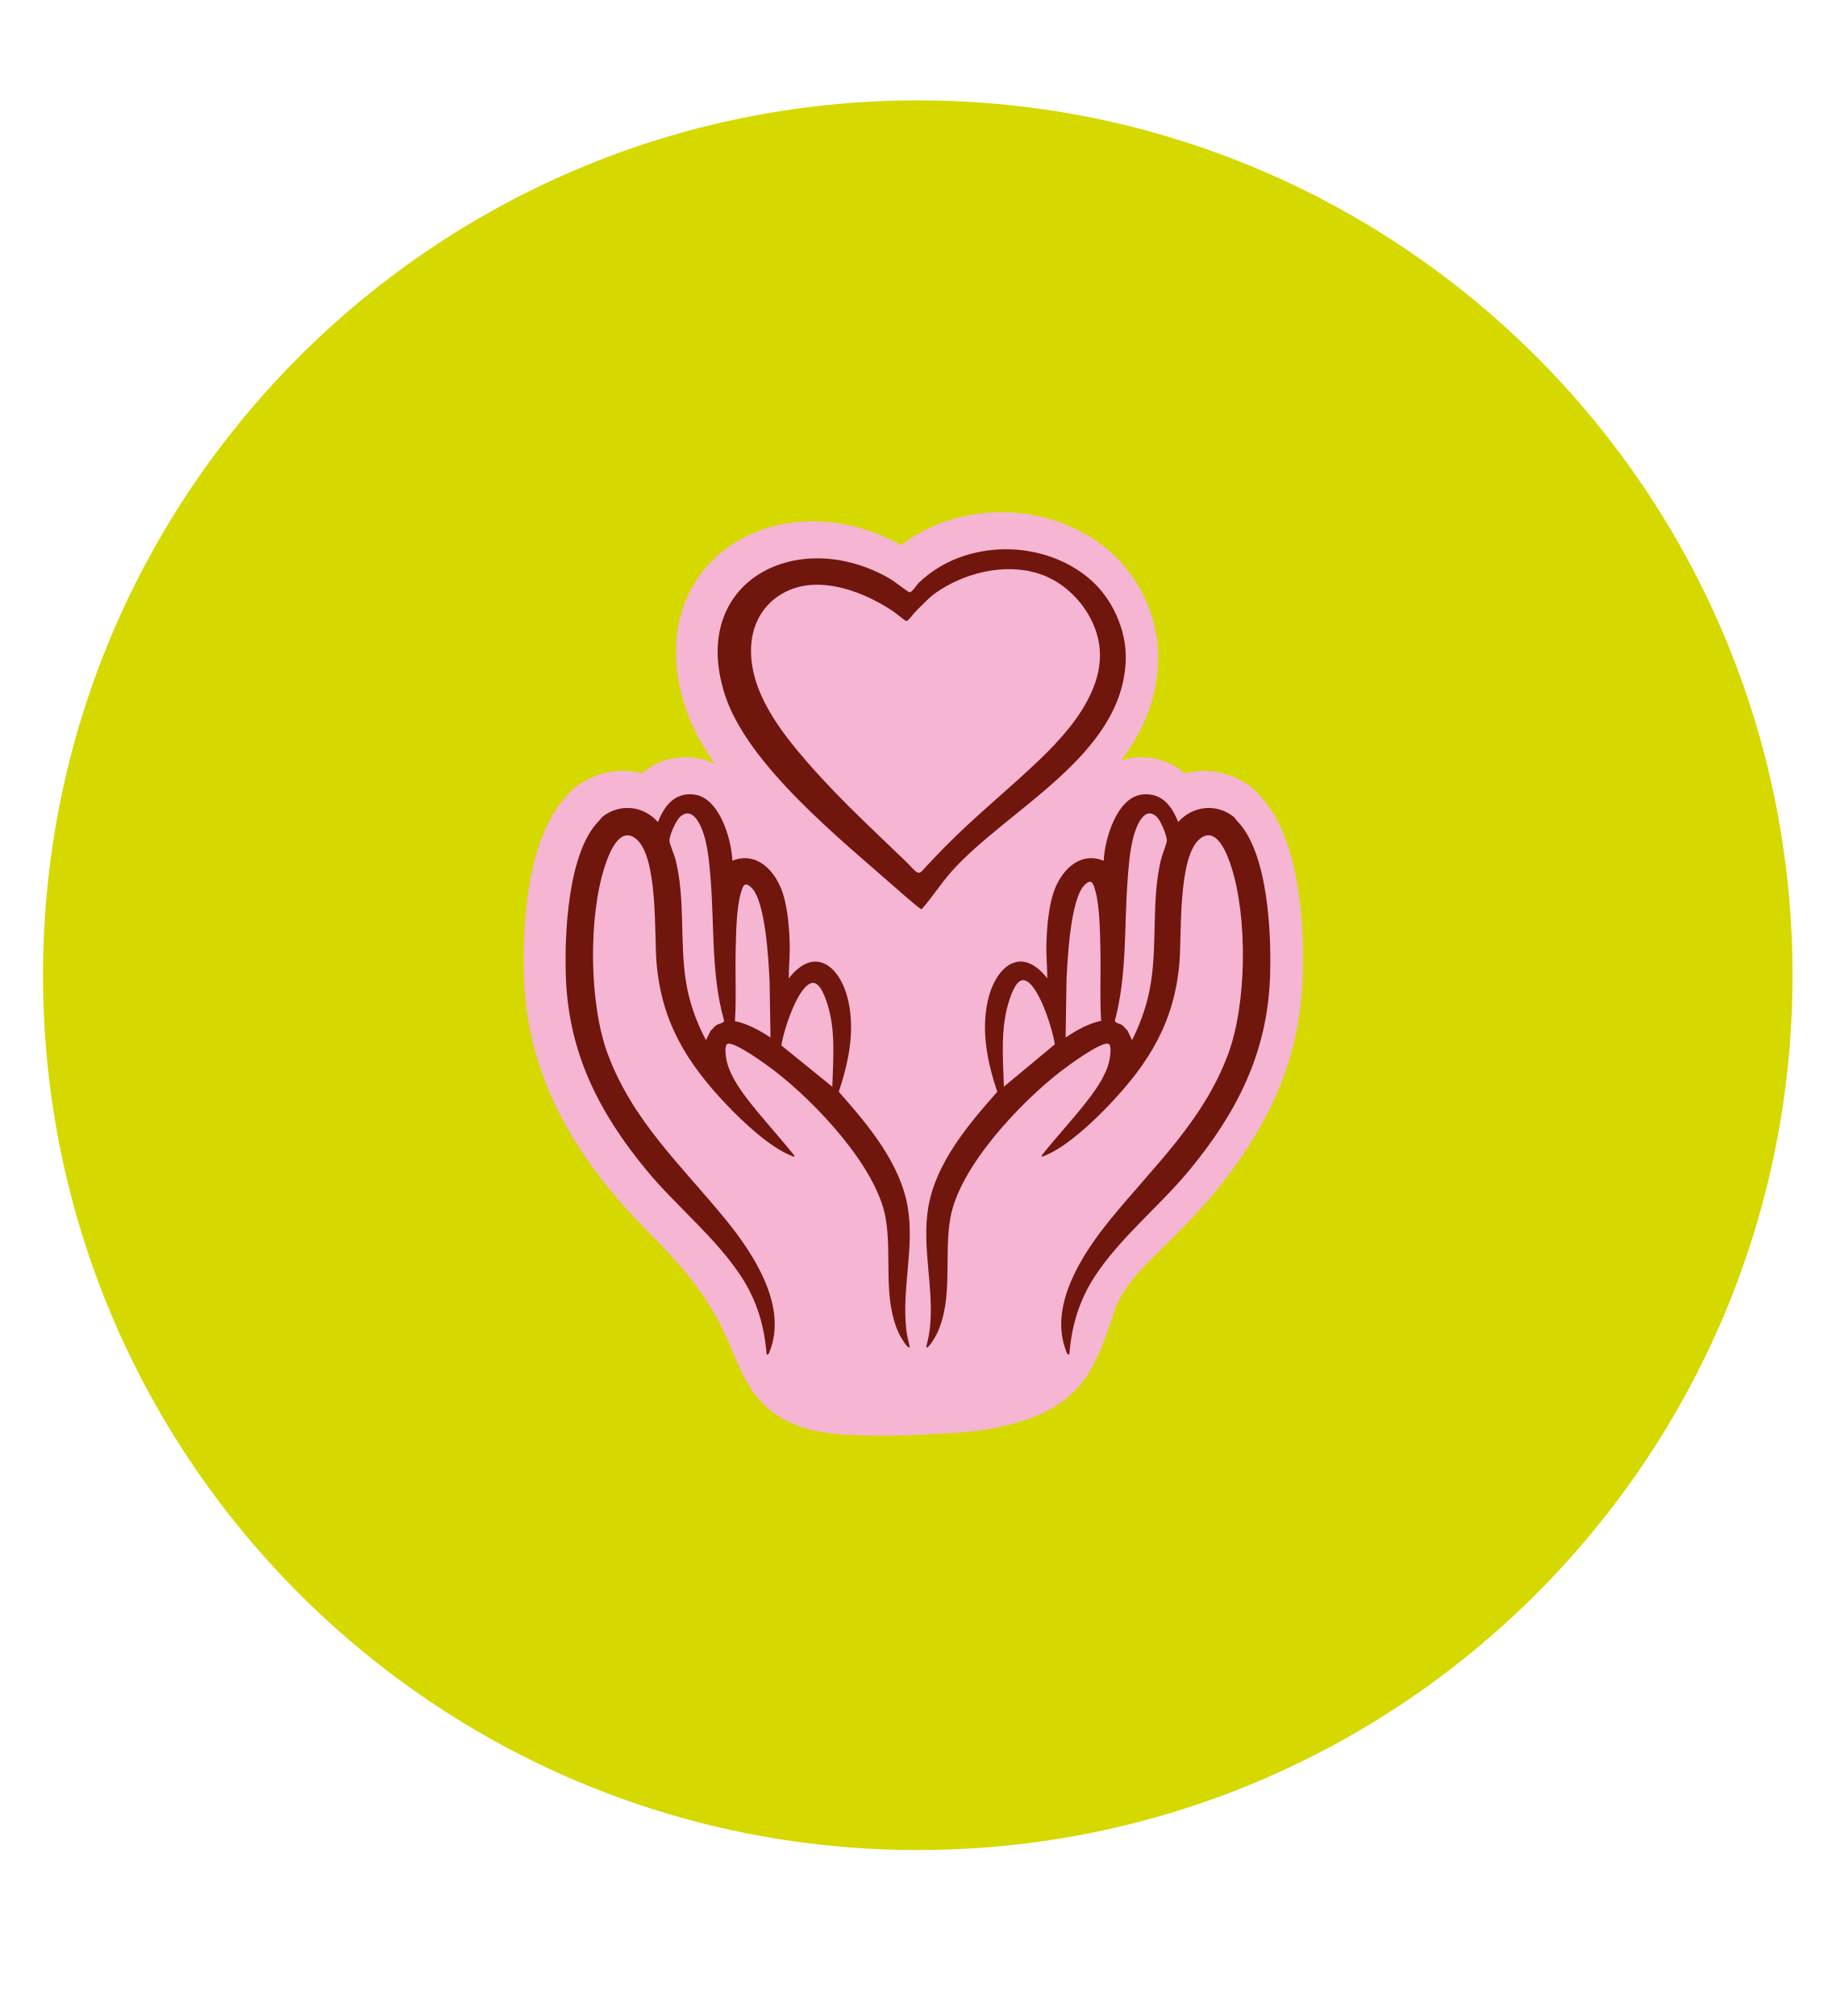
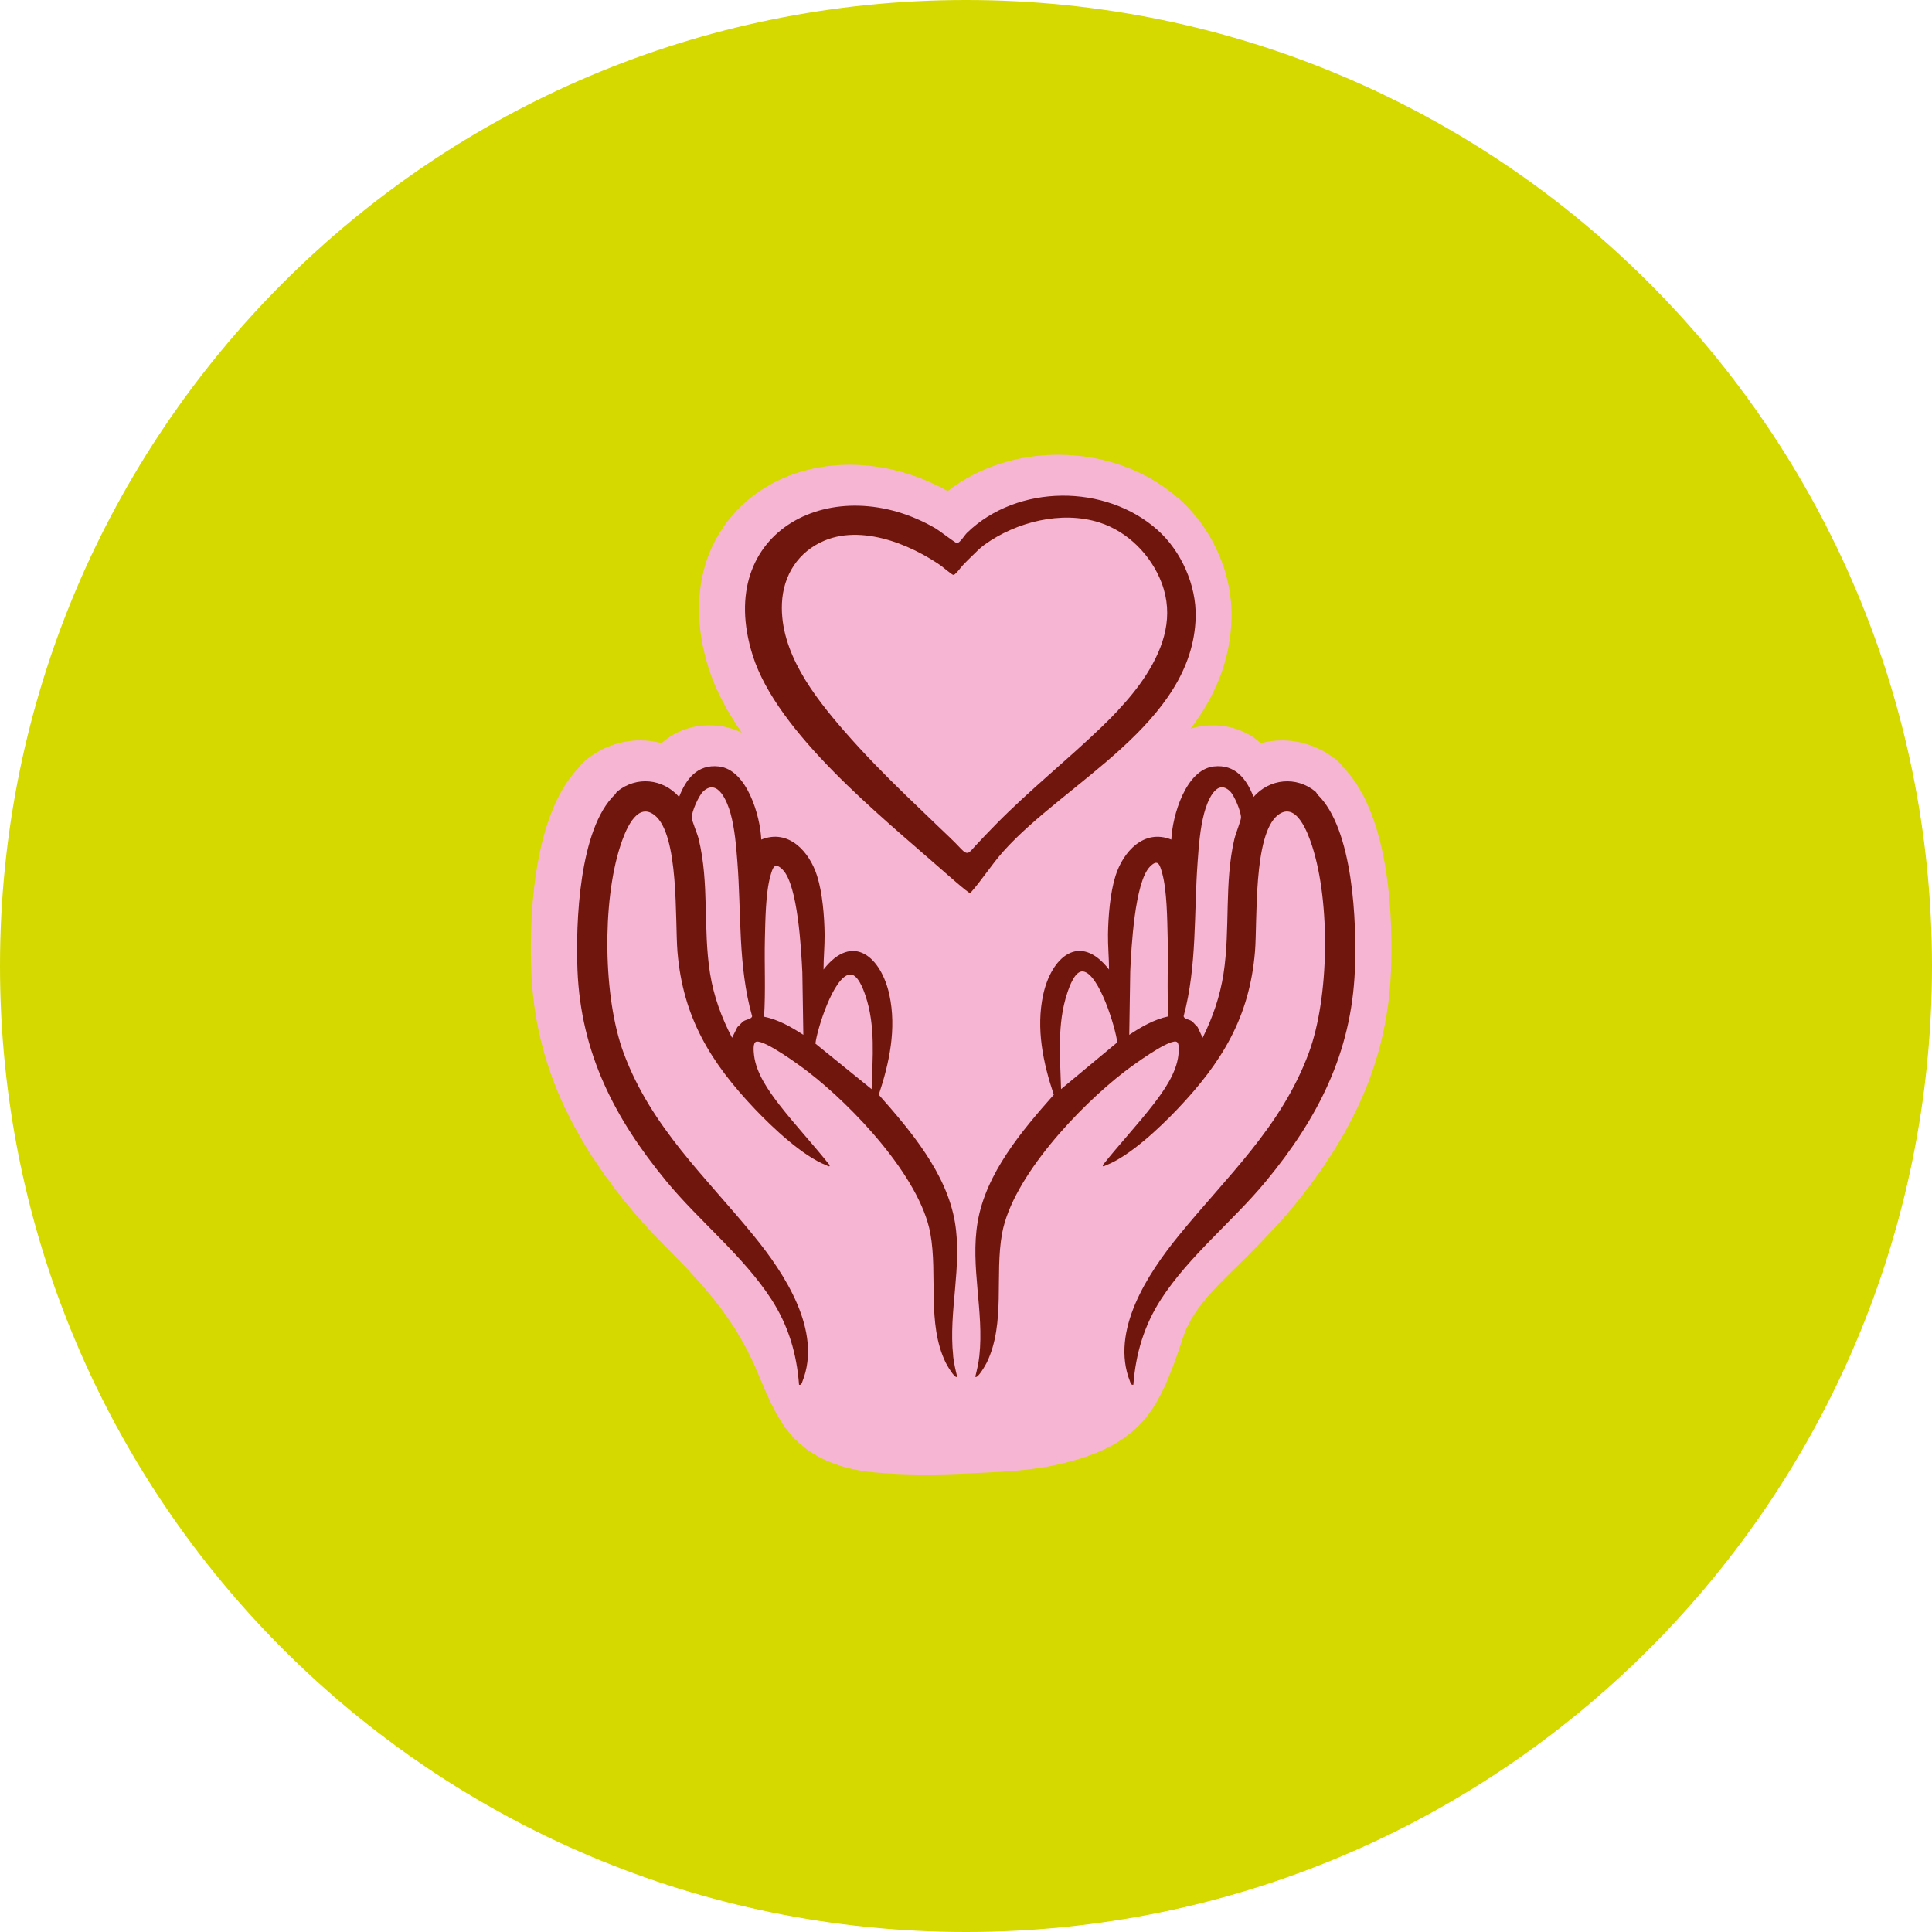
- <svg xmlns="http://www.w3.org/2000/svg" id="Capa_1" data-name="Capa 1" viewBox="0 0 447 492">
+ <svg xmlns="http://www.w3.org/2000/svg" id="Capa_2" data-name="Capa 2" viewBox="0 0 427 427">
  <defs>
    <style>
      .cls-1 {
        fill: #d5d900;
      }

      .cls-2 {
        fill: #71160d;
      }

      .cls-3 {
        fill: #f5b5d3;
      }
    </style>
  </defs>
-   <circle class="cls-1" cx="224" cy="238" r="213.5" />
-   <path class="cls-3" d="M317.92,239.27c-.75,18.49-7.65,35.03-21.71,52.06-3.16,3.83-6.66,7.37-10.03,10.8-5.03,5.1-11.86,10.83-14.14,17.75-1.58,4.79-3.22,9.67-5.68,14.1-4.81,8.67-12.78,12.11-22.09,14.21-6.64,1.5-13.29,1.63-20.04,1.97-6.76.34-13.81.36-20.49-.24-6.55-.6-13.07-2.71-17.72-7.54-4.78-4.96-6.77-12.12-9.73-18.18-4.18-8.56-9.94-15.31-16.61-22.07-3.38-3.42-6.87-6.96-10.03-10.81-14.07-17.02-20.96-33.56-21.72-52.05-.4-9.94-.16-33.91,10.37-45,.43-.59,1.01-1.26,1.83-1.91,3.38-2.73,7.59-4.23,11.86-4.23,1.6,0,3.19.21,4.72.61,3.73-3.29,7.84-3.94,10.54-3.94.67,0,1.35.04,2.03.11,1.9.22,3.63.76,5.19,1.55-3.25-4.68-5.84-9.5-7.37-14.36-3.79-12.02-2.45-23.32,3.79-31.84,6.08-8.29,16.08-13.04,27.46-13.04,7.35,0,14.79,2.01,21.6,5.81,6.77-5.2,15.3-8.02,24.44-8.02,10.17,0,19.72,3.51,26.88,9.91.1.09.2.18.29.27,7.12,6.51,11.37,16.4,11.13,25.92-.24,9.59-3.83,17.53-9.04,24.44.92-.3,1.9-.51,2.93-.62.68-.08,1.37-.12,2.03-.12,2.7,0,6.82.65,10.55,3.94,1.53-.4,3.12-.61,4.72-.61,4.27,0,8.47,1.5,11.86,4.23.79.63,1.37,1.3,1.8,1.87,10.58,11.09,10.8,35.09,10.39,45.04Z" />
-   <path class="cls-2" d="M301.73,200.1v.02c-.2-.19-.26-.48-.53-.7-4.24-3.44-10.09-2.83-13.65,1.21-1.53-3.96-4.05-7.27-8.8-6.73-6.21.72-9.15,10.95-9.37,16.16-6.09-2.44-10.67,2.72-12.34,8.03-1.19,3.76-1.6,8.98-1.66,12.94-.03,2.6.23,5.15.23,7.75-6.53-8.39-12.79-2.64-14.56,5.61-1.6,7.46-.02,14.97,2.35,22.06-7.05,7.97-15,17.34-16.83,28.17-1.66,9.81,1.45,19.73.38,29.56-.16,1.55-.53,3.1-.9,4.6.53.56,2.42-2.86,2.56-3.17,4.18-8.69,1.68-19.34,3.37-28.53,2.3-12.49,17.14-28.1,27.04-35.72,1.82-1.4,9.4-6.95,11.37-6.66.91.14.63,2.28.55,3.02-.44,3.91-3.18,7.83-5.54,10.88-3.54,4.57-7.55,8.84-11.15,13.38-.13.58.52.13.73.05,5.25-2.05,11.85-8.3,15.75-12.4,9.8-10.31,15.93-20.28,17.14-34.8.56-6.82-.44-25.89,5.07-30.19,4.07-3.16,6.64,4.01,7.56,6.84,4.03,12.41,3.8,33.5-.74,45.73-6.1,16.45-18.15,27.34-28.82,40.47-6.73,8.26-15.13,21.01-10.69,32.15.14.36.2.81.74.72.52-6.89,2.38-13.12,6.13-18.92,6.24-9.62,15.9-17.24,23.19-26.08,11.46-13.88,18.89-28.34,19.64-46.66.43-10.43-.34-31.2-8.28-38.8h.04ZM245.01,265.21c-.2-7.07-.91-14.41,1.37-21.24.48-1.44,1.72-5.05,3.55-4.76,3.51.59,7.12,12.39,7.5,15.67l-12.42,10.33h0ZM268.74,249.13c-3.13.66-5.99,2.3-8.66,4.08l.22-14.07c.24-5.12.97-19.62,4.34-23.08,1.79-1.84,2.19-.46,2.71,1.39,1.07,3.83,1.12,10.16,1.22,14.24.14,5.81-.19,11.65.18,17.43h-.02,0ZM283.33,209.87c-2.29,9.75-.89,19.97-2.41,29.82-.78,5.04-2.38,9.64-4.62,14.17l-1.11-2.37c-.45-.37-.88-1.03-1.35-1.34-.52-.34-1.77-.47-1.73-1.1,2.98-11.11,2.24-22.74,3.09-34.12.25-3.52.54-7.31,1.44-10.71.62-2.33,2.6-7.83,5.7-4.85.97.93,2.49,4.56,2.44,5.86-.04.71-1.18,3.5-1.44,4.64Z" />
-   <path class="cls-2" d="M221.17,324.18c-1.07-9.83,2.04-19.74.38-29.56-1.83-10.82-9.78-20.2-16.83-28.17,2.36-7.09,3.95-14.6,2.35-22.06-1.78-8.24-8.03-13.98-14.56-5.61,0-2.59.26-5.14.24-7.75-.05-3.96-.46-9.17-1.66-12.94-1.68-5.32-6.26-10.48-12.34-8.03-.21-5.21-3.15-15.44-9.36-16.16-4.75-.54-7.27,2.77-8.8,6.73-3.56-4.04-9.41-4.66-13.65-1.21-.28.22-.34.51-.53.7v-.02c-7.92,7.6-8.7,28.37-8.28,38.8.75,18.32,8.19,32.78,19.64,46.66,7.29,8.85,16.95,16.46,23.2,26.08,3.76,5.8,5.62,12.03,6.13,18.92.53.09.61-.35.74-.72,4.45-11.14-3.95-23.89-10.69-32.15-10.68-13.12-22.71-24.01-28.82-40.47-4.55-12.24-4.77-33.33-.74-45.73.92-2.83,3.49-10.01,7.56-6.84,5.52,4.29,4.51,23.37,5.08,30.19,1.2,14.52,7.34,24.49,17.14,34.8,3.9,4.1,10.5,10.34,15.75,12.4.21.08.86.52.73-.05-3.6-4.54-7.6-8.8-11.15-13.38-2.36-3.05-5.09-6.97-5.54-10.88-.08-.73-.35-2.89.55-3.02,1.97-.29,9.55,5.25,11.37,6.66,9.91,7.62,24.74,23.23,27.04,35.72,1.68,9.19-.81,19.84,3.37,28.53.14.31,2.04,3.73,2.56,3.17-.37-1.51-.73-3.05-.9-4.6h.02ZM174.89,250.16c-.49.31-.94.97-1.42,1.34l-1.17,2.36c-2.36-4.52-4.04-9.13-4.86-14.16-1.6-9.86-.13-20.07-2.54-29.82-.27-1.13-1.48-3.93-1.51-4.64-.06-1.3,1.55-4.93,2.56-5.86,3.27-2.97,5.35,2.53,6,4.85.94,3.41,1.25,7.2,1.52,10.71.89,11.37.11,23,3.25,34.12.04.62-1.29.76-1.83,1.1h0ZM179.39,249.21h-.02c.37-5.69.05-11.42.18-17.13.1-4.01.15-10.23,1.22-13.99.52-1.83.91-3.18,2.71-1.38,3.37,3.41,4.1,17.65,4.35,22.68l.22,13.82c-2.67-1.74-5.52-3.36-8.66-4ZM203.13,265.21l-12.41-10.06c.37-3.19,3.98-14.69,7.5-15.26,1.82-.3,3.07,3.22,3.55,4.63,2.27,6.65,1.57,13.8,1.37,20.7h0Z" />
-   <path class="cls-2" d="M266.37,141.66h0c-11.5-10.26-30.96-10.22-42.11.56-.58.54-1.59,2.32-2.28,2.32-.28,0-3.86-2.76-4.62-3.21-22.33-13.1-49.29.23-40.5,28.03,5.42,17.17,28.28,35.48,41.74,47.32.77.68,5.92,5.24,6.33,5.22,2.56-2.86,4.67-6.24,7.25-9.15,13.7-15.39,42.01-28.34,42.58-51.89.17-7.04-3.21-14.58-8.41-19.21h0ZM257.62,181.49c-1.2,1.29-2.45,2.53-3.72,3.75-7.61,7.32-15.85,13.88-23.27,21.43-1.51,1.54-3.01,3.1-4.47,4.67-1.47,1.58-1.72,2.42-3.3.72-1.58-1.7-3.43-3.4-5.18-5.08-2.35-2.26-4.7-4.5-7.04-6.77-4.7-4.56-9.27-9.22-13.57-14.16-6.68-7.68-14.23-17.43-13.75-28.2.27-6.21,3.6-11.43,9.38-13.86,4.64-1.96,9.91-1.45,14.61,0,2.49.77,4.88,1.83,7.17,3.07,1.11.61,2.2,1.26,3.26,1.96,1.06.7,1.94,1.52,2.96,2.25.07.05.14.1.22.15.1.06.2.14.32.13.12,0,.22-.09.32-.16.71-.61,1.15-1.34,1.78-2.01.63-.67,1.28-1.31,1.94-1.95.9-.87,1.8-1.82,2.82-2.55,6.98-5.03,16.99-7.57,25.36-4.91,6.28,1.99,11.45,7.22,13.77,13.33,2.75,7.25.62,14.07-3.45,20.42-1.79,2.78-3.9,5.33-6.17,7.75h0Z" />
+   <g id="Capa_1-2" data-name="Capa 1">
+     <g>
+       <circle class="cls-1" cx="213.5" cy="213.5" r="213.5" />
+       <path class="cls-3" d="M307.42,214.77c-.75,18.49-7.65,35.03-21.71,52.06-3.16,3.83-6.66,7.37-10.03,10.8-5.03,5.1-11.86,10.83-14.14,17.75-1.58,4.79-3.22,9.67-5.68,14.1-4.81,8.67-12.78,12.11-22.09,14.21-6.64,1.5-13.29,1.63-20.04,1.97-6.76.34-13.81.36-20.49-.24-6.55-.6-13.07-2.71-17.72-7.54-4.78-4.96-6.77-12.12-9.73-18.18-4.18-8.56-9.94-15.31-16.61-22.07-3.38-3.42-6.87-6.96-10.03-10.81-14.07-17.02-20.96-33.56-21.72-52.05-.4-9.94-.16-33.91,10.37-45,.43-.59,1.01-1.26,1.83-1.91,3.38-2.73,7.59-4.23,11.86-4.23,1.6,0,3.19.21,4.72.61,3.73-3.29,7.84-3.94,10.54-3.94.67,0,1.35.04,2.03.11,1.9.22,3.63.76,5.19,1.55-3.25-4.68-5.84-9.5-7.37-14.36-3.79-12.02-2.45-23.32,3.79-31.84,6.08-8.29,16.08-13.04,27.46-13.04,7.35,0,14.79,2.01,21.6,5.81,6.77-5.2,15.3-8.02,24.44-8.02,10.17,0,19.72,3.51,26.88,9.91.1.09.2.18.29.27,7.12,6.51,11.37,16.4,11.13,25.92-.24,9.59-3.83,17.53-9.04,24.44.92-.3,1.9-.51,2.93-.62.68-.08,1.37-.12,2.03-.12,2.7,0,6.82.65,10.55,3.94,1.53-.4,3.12-.61,4.72-.61,4.27,0,8.47,1.5,11.86,4.23.79.63,1.37,1.3,1.8,1.87,10.58,11.09,10.8,35.09,10.39,45.04Z" />
+       <path class="cls-2" d="M291.23,175.6v.02c-.2-.19-.26-.48-.53-.7-4.24-3.44-10.09-2.83-13.65,1.21-1.53-3.96-4.05-7.27-8.8-6.73-6.21.72-9.15,10.95-9.37,16.16-6.09-2.44-10.67,2.72-12.34,8.03-1.19,3.76-1.6,8.98-1.66,12.94-.03,2.6.23,5.15.23,7.75-6.53-8.39-12.79-2.64-14.56,5.61-1.6,7.46-.02,14.97,2.35,22.06-7.05,7.97-15,17.34-16.83,28.17-1.66,9.81,1.45,19.73.38,29.56-.16,1.55-.53,3.1-.9,4.6.53.56,2.42-2.86,2.56-3.17,4.18-8.69,1.68-19.34,3.37-28.53,2.3-12.49,17.14-28.1,27.04-35.72,1.82-1.4,9.4-6.95,11.37-6.66.91.14.63,2.28.55,3.02-.44,3.91-3.18,7.83-5.54,10.88-3.54,4.57-7.55,8.84-11.15,13.38-.13.58.52.13.73.05,5.25-2.05,11.85-8.3,15.75-12.4,9.8-10.31,15.93-20.28,17.14-34.8.56-6.82-.44-25.89,5.07-30.19,4.07-3.16,6.64,4.01,7.56,6.84,4.03,12.41,3.8,33.5-.74,45.73-6.1,16.45-18.15,27.34-28.82,40.47-6.73,8.26-15.13,21.01-10.69,32.15.14.36.2.81.74.72.52-6.89,2.38-13.12,6.13-18.92,6.24-9.62,15.9-17.24,23.19-26.08,11.46-13.88,18.89-28.34,19.64-46.66.43-10.43-.34-31.2-8.28-38.8h.04ZM234.51,240.71c-.2-7.07-.91-14.41,1.37-21.24.48-1.44,1.72-5.05,3.55-4.76,3.51.59,7.12,12.39,7.5,15.67l-12.42,10.33h0ZM258.24,224.63c-3.13.66-5.99,2.3-8.66,4.08l.22-14.07c.24-5.12.97-19.62,4.34-23.08,1.79-1.84,2.19-.46,2.71,1.39,1.07,3.83,1.12,10.16,1.22,14.24.14,5.81-.19,11.65.18,17.43h-.02,0ZM272.83,185.37c-2.29,9.75-.89,19.97-2.41,29.82-.78,5.04-2.38,9.64-4.62,14.17l-1.11-2.37c-.45-.37-.88-1.03-1.35-1.34-.52-.34-1.77-.47-1.73-1.1,2.98-11.11,2.24-22.74,3.09-34.12.25-3.52.54-7.31,1.44-10.71.62-2.33,2.6-7.83,5.7-4.85.97.93,2.49,4.56,2.44,5.86-.04.71-1.18,3.5-1.44,4.64Z" />
+       <path class="cls-2" d="M210.67,299.68c-1.07-9.83,2.04-19.74.38-29.56-1.83-10.82-9.78-20.2-16.83-28.17,2.36-7.09,3.95-14.6,2.35-22.06-1.78-8.24-8.03-13.98-14.56-5.61,0-2.59.26-5.14.24-7.75-.05-3.96-.46-9.17-1.66-12.94-1.68-5.32-6.26-10.48-12.34-8.03-.21-5.21-3.15-15.44-9.36-16.16-4.75-.54-7.27,2.77-8.8,6.73-3.56-4.04-9.41-4.66-13.65-1.21-.28.22-.34.51-.53.7v-.02c-7.92,7.6-8.7,28.37-8.28,38.8.75,18.32,8.19,32.78,19.64,46.66,7.29,8.85,16.95,16.46,23.2,26.08,3.76,5.8,5.62,12.03,6.13,18.92.53.09.61-.35.74-.72,4.45-11.14-3.95-23.89-10.69-32.15-10.68-13.12-22.71-24.01-28.82-40.47-4.55-12.24-4.77-33.33-.74-45.73.92-2.83,3.49-10.01,7.56-6.84,5.52,4.29,4.51,23.37,5.08,30.19,1.2,14.52,7.34,24.49,17.14,34.8,3.9,4.1,10.5,10.34,15.75,12.4.21.08.86.52.73-.05-3.6-4.54-7.6-8.8-11.15-13.38-2.36-3.05-5.09-6.97-5.54-10.88-.08-.73-.35-2.89.55-3.02,1.97-.29,9.55,5.25,11.37,6.66,9.91,7.62,24.74,23.23,27.04,35.72,1.68,9.19-.81,19.84,3.37,28.53.14.31,2.04,3.73,2.56,3.17-.37-1.51-.73-3.05-.9-4.6h.02ZM164.39,225.66c-.49.31-.94.97-1.42,1.34l-1.17,2.36c-2.36-4.52-4.04-9.13-4.86-14.16-1.6-9.86-.13-20.07-2.54-29.82-.27-1.13-1.48-3.93-1.51-4.64-.06-1.3,1.55-4.93,2.56-5.86,3.27-2.97,5.35,2.53,6,4.85.94,3.41,1.25,7.2,1.52,10.71.89,11.37.11,23,3.25,34.12.04.62-1.29.76-1.83,1.1h0ZM168.89,224.71h-.02c.37-5.69.05-11.42.18-17.13.1-4.01.15-10.23,1.22-13.99.52-1.83.91-3.18,2.71-1.38,3.37,3.41,4.1,17.65,4.35,22.68l.22,13.82c-2.67-1.74-5.52-3.36-8.66-4ZM192.63,240.71l-12.41-10.06c.37-3.19,3.98-14.69,7.5-15.26,1.82-.3,3.07,3.22,3.55,4.63,2.27,6.65,1.57,13.8,1.37,20.7h0Z" />
+       <path class="cls-2" d="M255.87,117.16h0c-11.5-10.26-30.96-10.22-42.11.56-.58.54-1.59,2.32-2.28,2.32-.28,0-3.86-2.76-4.62-3.21-22.33-13.1-49.29.23-40.5,28.03,5.42,17.17,28.28,35.48,41.74,47.32.77.68,5.92,5.24,6.33,5.22,2.56-2.86,4.67-6.24,7.25-9.15,13.7-15.39,42.01-28.34,42.58-51.89.17-7.04-3.21-14.58-8.41-19.21h0ZM247.12,156.99c-1.2,1.29-2.45,2.53-3.72,3.75-7.61,7.32-15.85,13.88-23.27,21.43-1.51,1.54-3.01,3.1-4.47,4.67-1.47,1.58-1.72,2.42-3.3.72-1.58-1.7-3.43-3.4-5.18-5.08-2.35-2.26-4.7-4.5-7.04-6.77-4.7-4.56-9.27-9.22-13.57-14.16-6.68-7.68-14.23-17.43-13.75-28.2.27-6.21,3.6-11.43,9.38-13.86,4.64-1.96,9.91-1.45,14.61,0,2.49.77,4.88,1.83,7.17,3.07,1.11.61,2.2,1.26,3.26,1.96,1.06.7,1.94,1.52,2.96,2.25.07.05.14.1.22.15.1.06.2.14.32.13.12,0,.22-.09.32-.16.71-.61,1.15-1.34,1.78-2.01.63-.67,1.28-1.31,1.94-1.95.9-.87,1.8-1.82,2.82-2.55,6.98-5.03,16.99-7.57,25.36-4.91,6.28,1.99,11.45,7.22,13.77,13.33,2.75,7.25.62,14.07-3.45,20.42-1.79,2.78-3.9,5.33-6.17,7.75h0Z" />
+     </g>
+   </g>
</svg>
